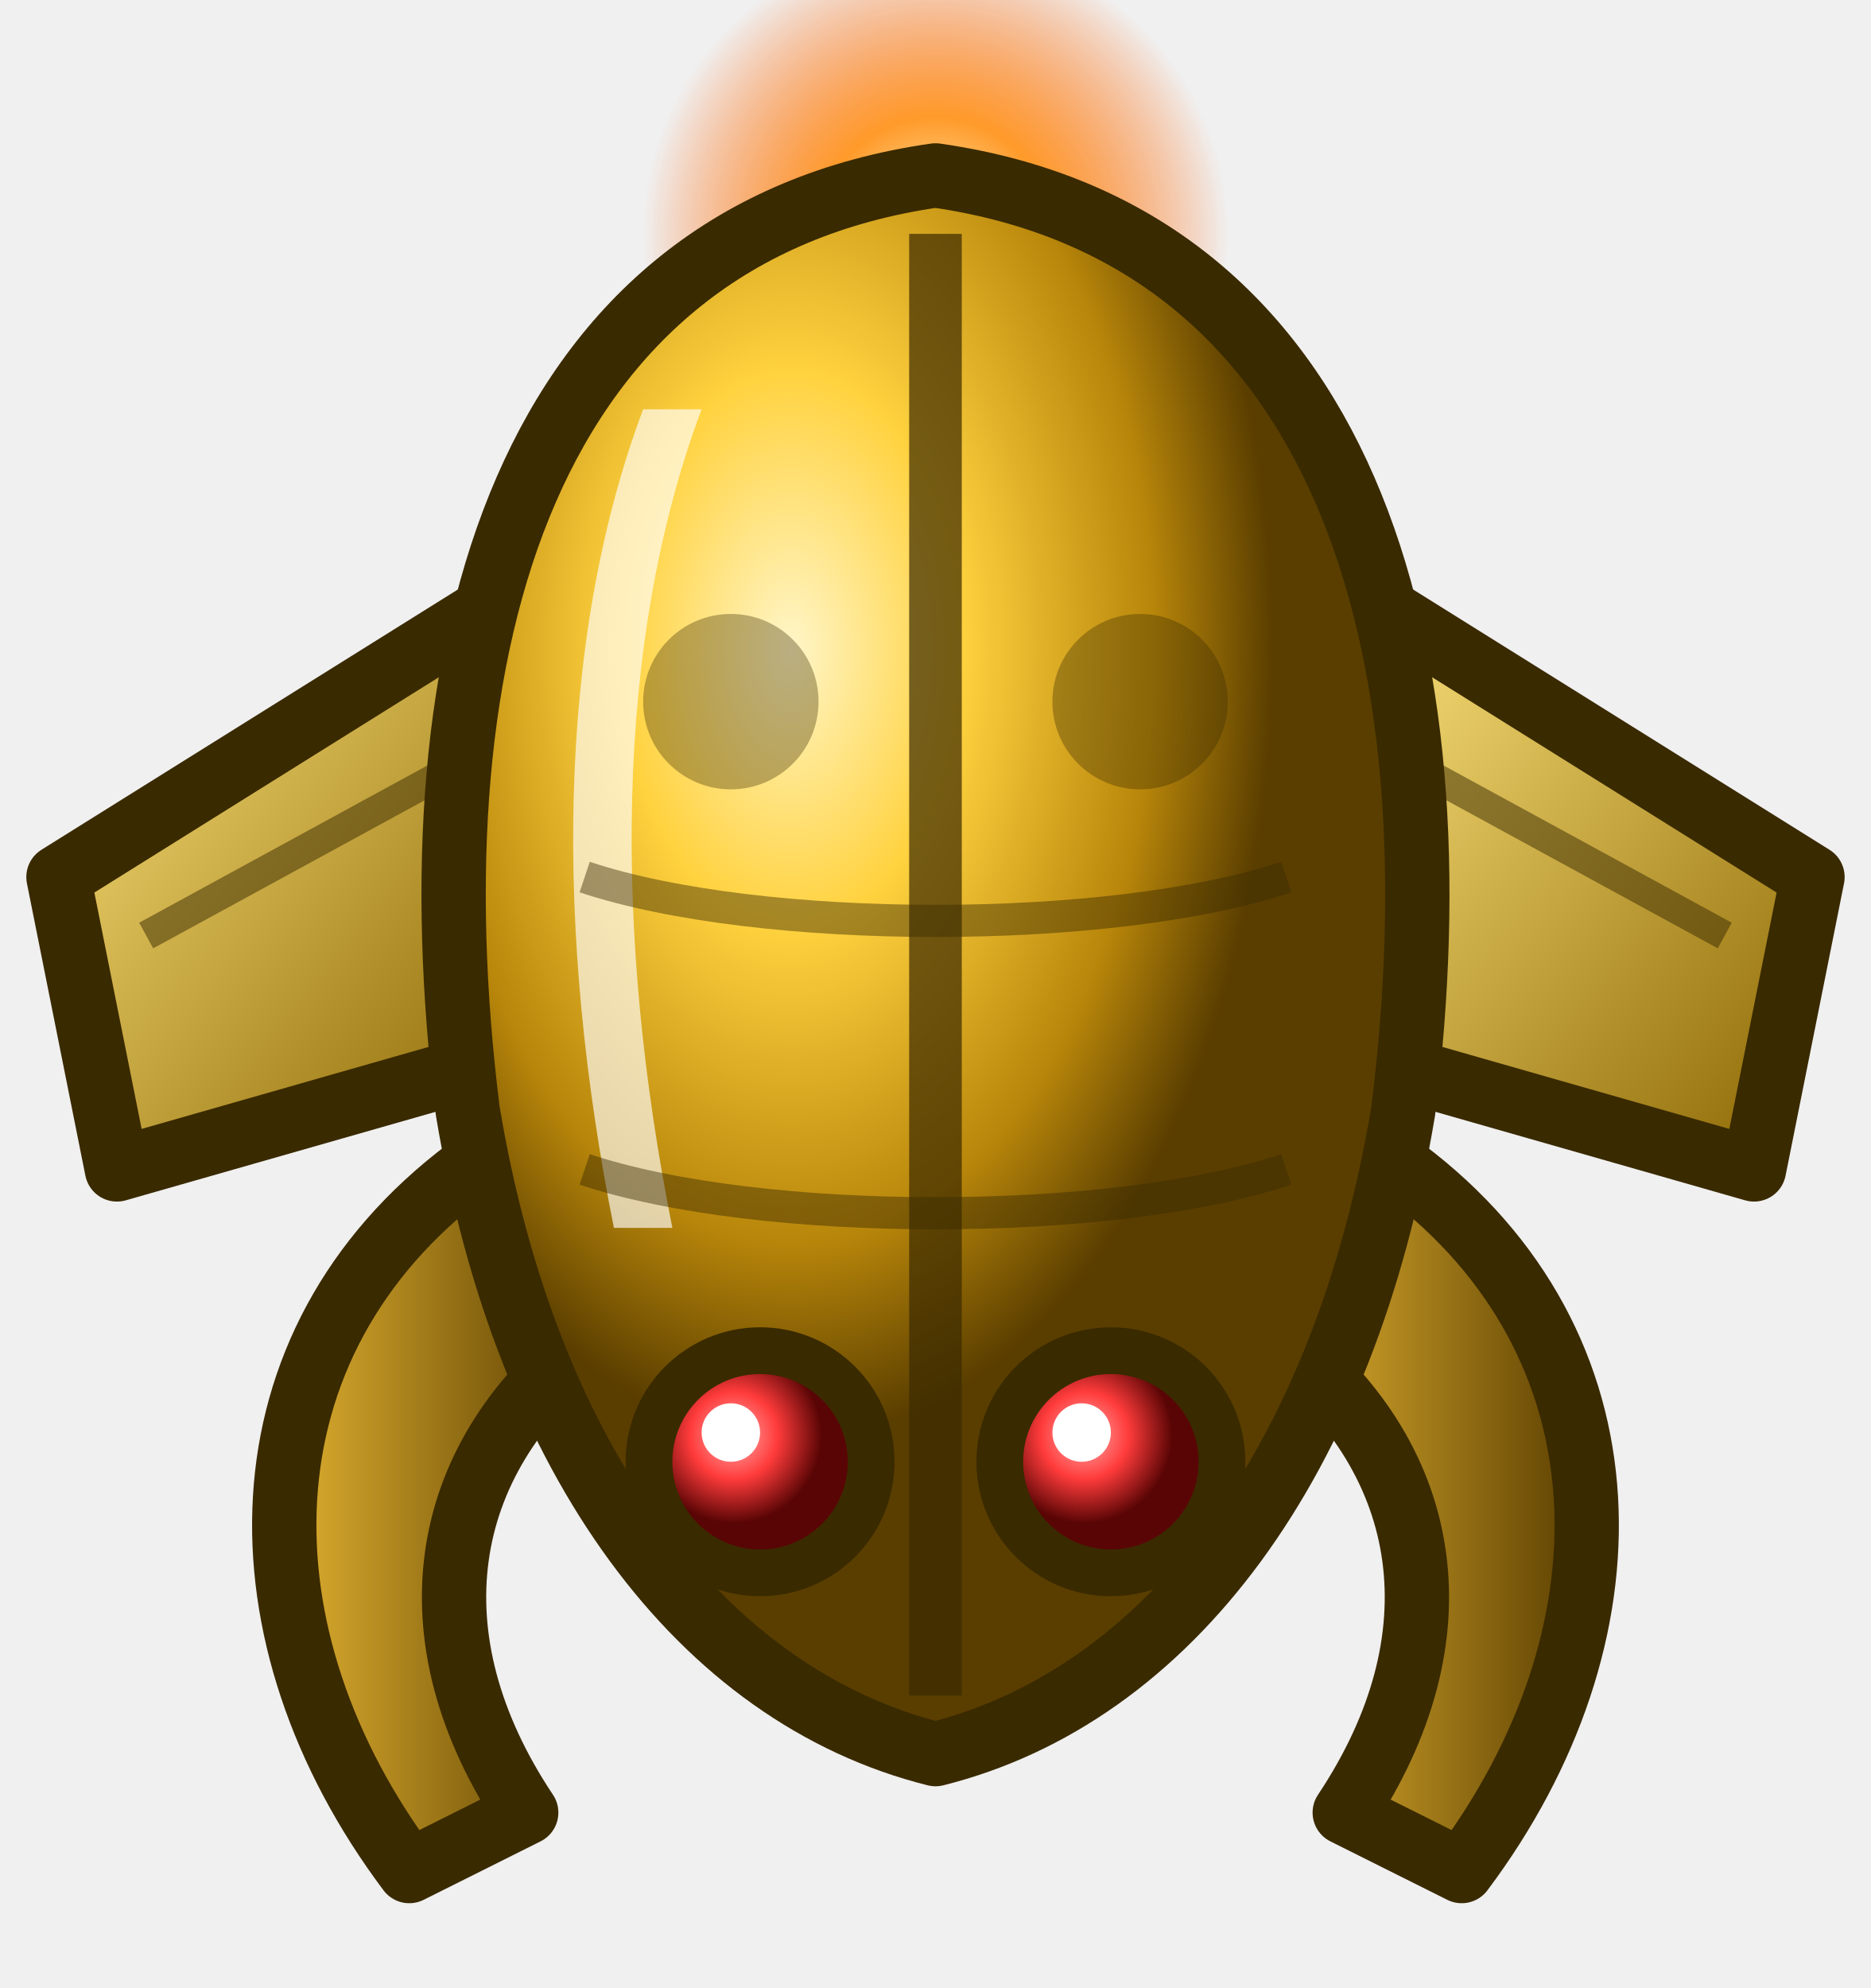
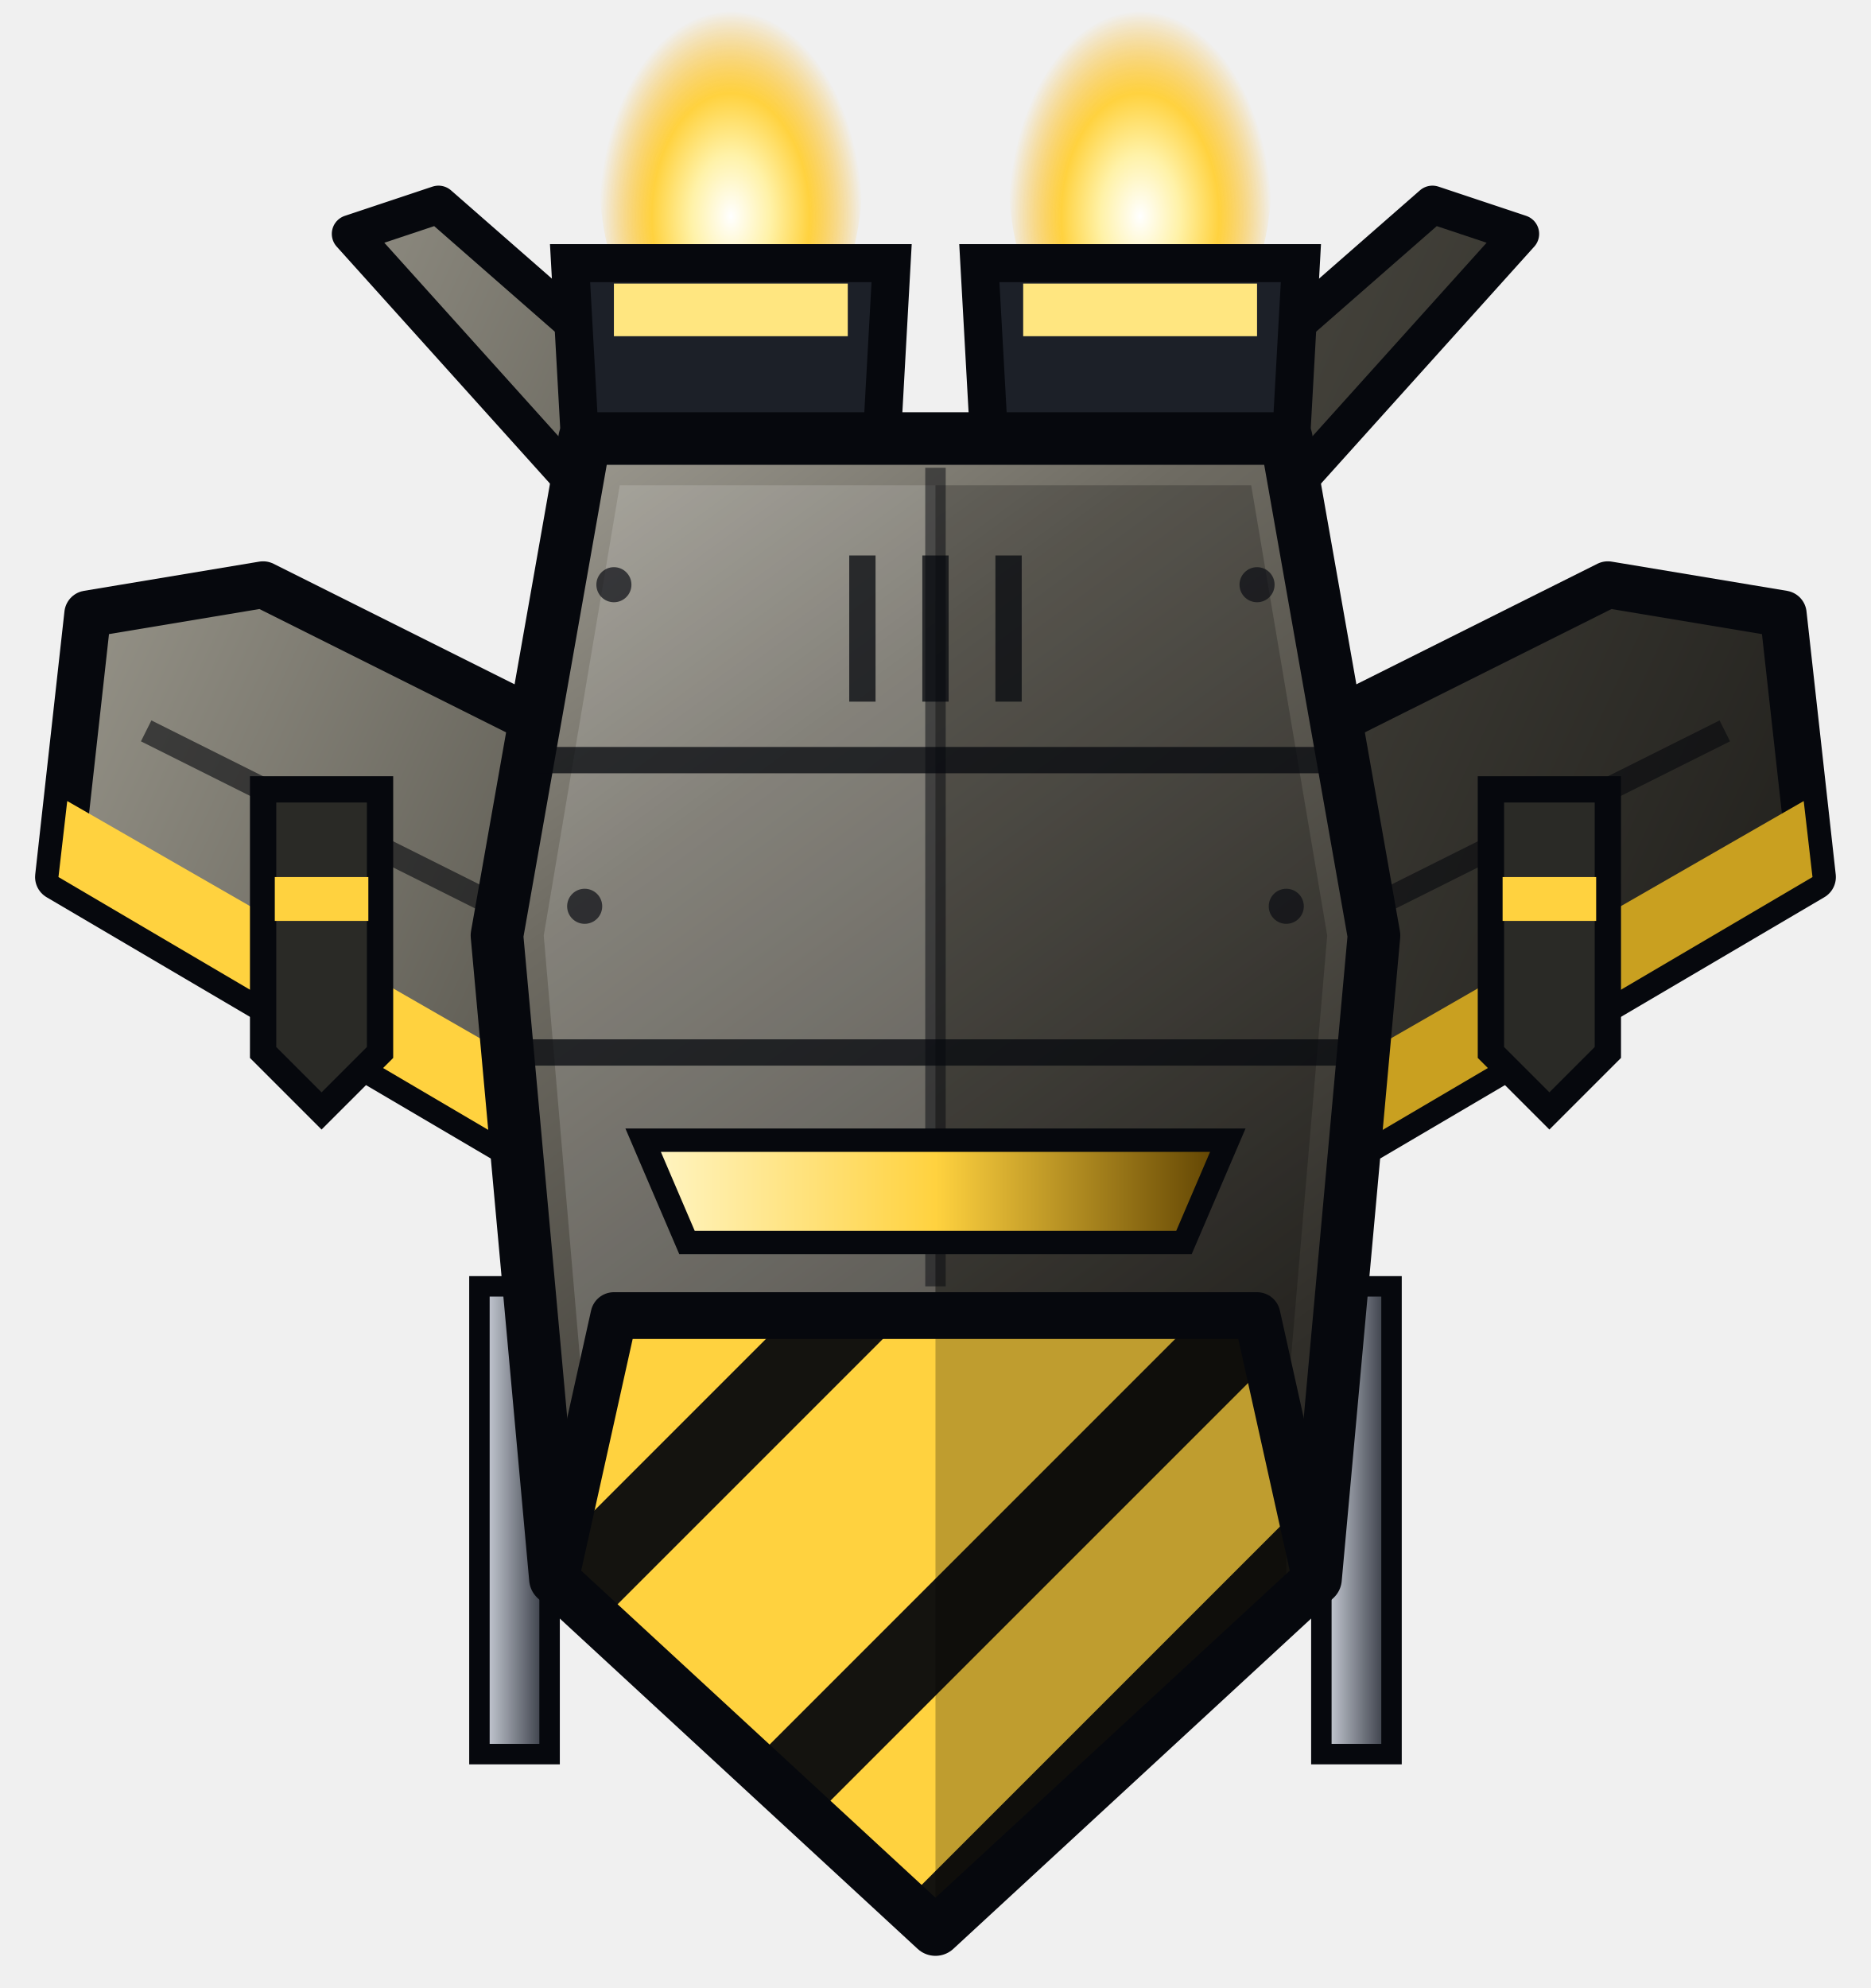
<svg xmlns="http://www.w3.org/2000/svg" viewBox="0 0 64 68">
  <defs>
-     <radialGradient id="glow-orange">
-       <stop offset="0" stop-color="#fff6c0" />
-       <stop offset="0.4" stop-color="#ff9a2a" />
-       <stop offset="1" stop-color="#ff5a00" stop-opacity="0" />
+     <linearGradient id="dv-hull" gradientUnits="userSpaceOnUse" x1="10" y1="6" x2="54" y2="66">
+       <stop offset="0" stop-color="#c9c6bc" />
+       <stop offset="0.35" stop-color="#6e6b62" />
+       <stop offset="0.7" stop-color="#312f2a" />
+       <stop offset="1" stop-color="#161512" />
+     </linearGradient>
+     <linearGradient id="dv-wing" gradientUnits="userSpaceOnUse" x1="2" y1="16" x2="62" y2="44">
+       <stop offset="0" stop-color="#9c998e" />
+       <stop offset="0.45" stop-color="#4c4a42" />
+       <stop offset="1" stop-color="#1b1a17" />
+     </linearGradient>
+     <radialGradient id="dv-fire" cy="0.6">
+       <stop offset="0" stop-color="#ffffff" />
+       <stop offset="0.3" stop-color="#fff2a8" />
+       <stop offset="0.6" stop-color="#ffd23f" />
+       <stop offset="1" stop-color="#ffb000" stop-opacity="0" />
    </radialGradient>
-     <radialGradient id="dv-shell" cx="0.35" cy="0.3">
+     <linearGradient id="dv-glass" x1="0" y1="0" x2="1" y2="0">
      <stop offset="0" stop-color="#fff6c8" />
-       <stop offset="0.35" stop-color="#ffd23f" />
-       <stop offset="0.75" stop-color="#b8860a" />
-       <stop offset="1" stop-color="#5a3e00" />
-     </radialGradient>
-     <linearGradient id="dv-claw" x1="0" x2="1">
-       <stop offset="0" stop-color="#e0b030" />
+       <stop offset="0.5" stop-color="#ffd23f" />
      <stop offset="1" stop-color="#5a3e00" />
    </linearGradient>
-     <linearGradient id="dv-wing" x1="0" y1="0" x2="1" y2="1">
-       <stop offset="0" stop-color="#ffe680" />
-       <stop offset="1" stop-color="#8a6500" />
+     <linearGradient id="dv-gun" x1="0" x2="1">
+       <stop offset="0" stop-color="#d6dbe4" />
+       <stop offset="1" stop-color="#2a2e38" />
    </linearGradient>
-     <radialGradient id="dv-eye" cx="0.35" cy="0.35">
-       <stop offset="0" stop-color="#ffb0b0" />
-       <stop offset="0.5" stop-color="#ff3b3b" />
-       <stop offset="1" stop-color="#5a0505" />
-     </radialGradient>
+     <clipPath id="dv-noseclip">
+       <path d="M32 66 L19 54 L21 45 L43 45 L45 54 Z" />
+     </clipPath>
  </defs>
-   <circle cx="32" cy="8" r="10" fill="url(#glow-orange)" />
-   <path d="M16 40 C8 46 8 56 14 64 L18 62 C14 56 15 50 20 46 Z" fill="url(#dv-claw)" stroke="#3a2a00" stroke-width="2.2" stroke-linejoin="round" />
-   <path d="M48 40 C56 46 56 56 50 64 L46 62 C50 56 49 50 44 46 Z" fill="url(#dv-claw)" stroke="#3a2a00" stroke-width="2.2" stroke-linejoin="round" />
-   <path d="M18 20 L2 30 L4 40 L18 36 Z" fill="url(#dv-wing)" stroke="#3a2a00" stroke-width="2.2" stroke-linejoin="round" />
-   <path d="M46 20 L62 30 L60 40 L46 36 Z" fill="url(#dv-wing)" stroke="#3a2a00" stroke-width="2.2" stroke-linejoin="round" />
-   <path d="M16 26 L5 32 M48 26 L59 32" stroke="#3a2a00" stroke-width="1" opacity="0.5" />
-   <path d="M32 6 C46 8 50 22 48 38 C46 50 40 58 32 60 C24 58 18 50 16 38 C14 22 18 8 32 6 Z" fill="url(#dv-shell)" stroke="#3a2a00" stroke-width="2.2" stroke-linejoin="round" />
-   <path d="M32 8 L32 58" stroke="#3a2a00" stroke-width="1.8" opacity="0.7" />
-   <path d="M22 14 C19 22 19 32 21 42 L23 42 C21 32 21 22 24 14 Z" fill="#ffffff" opacity="0.65" />
-   <path d="M20 30 C26 32 38 32 44 30 M20 40 C26 42 38 42 44 40" stroke="#3a2a00" stroke-width="1.1" fill="none" opacity="0.45" />
-   <circle cx="25" cy="24" r="3" fill="#3a2a00" opacity="0.35" />
-   <circle cx="39" cy="24" r="3" fill="#3a2a00" opacity="0.35" />
-   <circle cx="26" cy="50" r="4.6" fill="#3a2a00" />
-   <circle cx="38" cy="50" r="4.6" fill="#3a2a00" />
-   <circle cx="26" cy="50" r="3" fill="url(#dv-eye)" />
-   <circle cx="38" cy="50" r="3" fill="url(#dv-eye)" />
-   <circle cx="25" cy="49" r="1" fill="#ffffff" />
-   <circle cx="37" cy="49" r="1" fill="#ffffff" />
+   <ellipse cx="25" cy="6" rx="4.5" ry="7" fill="url(#dv-fire)" />
+   <ellipse cx="39" cy="6" rx="4.5" ry="7" fill="url(#dv-fire)" />
+   <path d="M21 18 L12 8 L15 7 L23 14 Z M43 18 L52 8 L49 7 L41 14 Z" fill="url(#dv-wing)" stroke="#06080d" stroke-width="1.3" stroke-linejoin="round" />
+   <path d="M19 40 L2 30 L3 21 L9 20 L19 25 Z" fill="url(#dv-wing)" stroke="#06080d" stroke-width="1.6" stroke-linejoin="round" />
+   <path d="M45 40 L62 30 L61 21 L55 20 L45 25 Z" fill="url(#dv-wing)" stroke="#06080d" stroke-width="1.6" stroke-linejoin="round" />
+   <path d="M19 40 L2 30 L2.3 27.4 L19 37 Z" fill="#ffd23f" />
+   <path d="M45 40 L62 30 L61.7 27.4 L45 37 Z" fill="#c9a020" />
+   <path d="M17 31 L5 25 M47 31 L59 25" stroke="#06080d" stroke-width="0.8" opacity="0.6" />
+   <path d="M9 27 L13 27 L13 36 L11 38 L9 36 Z M55 27 L51 27 L51 36 L53 38 L55 36 Z" fill="#2a2a26" stroke="#06080d" stroke-width="0.9" />
+   <rect x="9.4" y="30" width="3.2" height="1.5" fill="#ffd23f" />
+   <rect x="51.4" y="30" width="3.2" height="1.5" fill="#ffd23f" />
+   <path d="M19.5 9 L30.5 9 L30 18 L20 18 Z M33.5 9 L44.5 9 L44 18 L34 18 Z" fill="#1c2028" stroke="#06080d" stroke-width="1.3" />
+   <rect x="21" y="9.7" width="8" height="1.8" fill="#ffe680" />
+   <rect x="35" y="9.7" width="8" height="1.8" fill="#ffe680" />
+   <rect x="16.4" y="44" width="2.4" height="16" fill="url(#dv-gun)" stroke="#06080d" stroke-width="0.7" />
+   <rect x="45.2" y="44" width="2.4" height="16" fill="url(#dv-gun)" stroke="#06080d" stroke-width="0.7" />
+   <path d="M32 66 L19 54 L17 32 L20 15 L44 15 L47 32 L45 54 Z" fill="url(#dv-hull)" stroke="#06080d" stroke-width="1.8" stroke-linejoin="round" />
+   <path d="M32 64 L20.4 53 L18.6 32 L21.2 16.6 L32 16.6 Z" fill="#ffffff" opacity="0.15" />
+   <path d="M32 64 L43.6 53 L45.4 32 L42.8 16.6 L32 16.6 Z" fill="#000000" opacity="0.22" />
+   <path d="M18.3 26 L45.7 26 M17.6 36 L46.4 36" stroke="#06080d" stroke-width="0.9" opacity="0.75" />
+   <path d="M32 16 L32 44" stroke="#06080d" stroke-width="0.7" opacity="0.5" />
+   <g stroke="#06080d" stroke-width="0.9" opacity="0.75">
+     <path d="M29.5 19 L29.5 24 M32 19 L32 24 M34.5 19 L34.5 24" />
+   </g>
+   <g clip-path="url(#dv-noseclip)">
+     <rect x="16" y="44" width="32" height="24" fill="#ffd23f" />
+     <path d="M14 48 L22 40 L26 40 L14 52 Z M14 58 L32 40 L36 40 L14 62 Z M20 66 L46 40 L50 40 L24 66 Z M30 66 L50 46 L50 50 L34 66 Z" fill="#14130f" />
+     <path d="M32 66 L44 54 L44 45 L32 45 Z" fill="#000000" opacity="0.25" />
+   </g>
+   <path d="M32 66 L19 54 L21 45 L43 45 L45 54 Z" fill="none" stroke="#06080d" stroke-width="1.6" stroke-linejoin="round" />
+   <path d="M22 39 L42 39 L40.5 42.5 L23.5 42.5 Z" fill="url(#dv-glass)" stroke="#06080d" stroke-width="0.8" />
+   <g fill="#0a0c12" opacity="0.7">
+     <circle cx="21" cy="20" r="0.6" />
+     <circle cx="43" cy="20" r="0.6" />
+     <circle cx="20" cy="31" r="0.6" />
+     <circle cx="44" cy="31" r="0.6" />
+   </g>
</svg>
